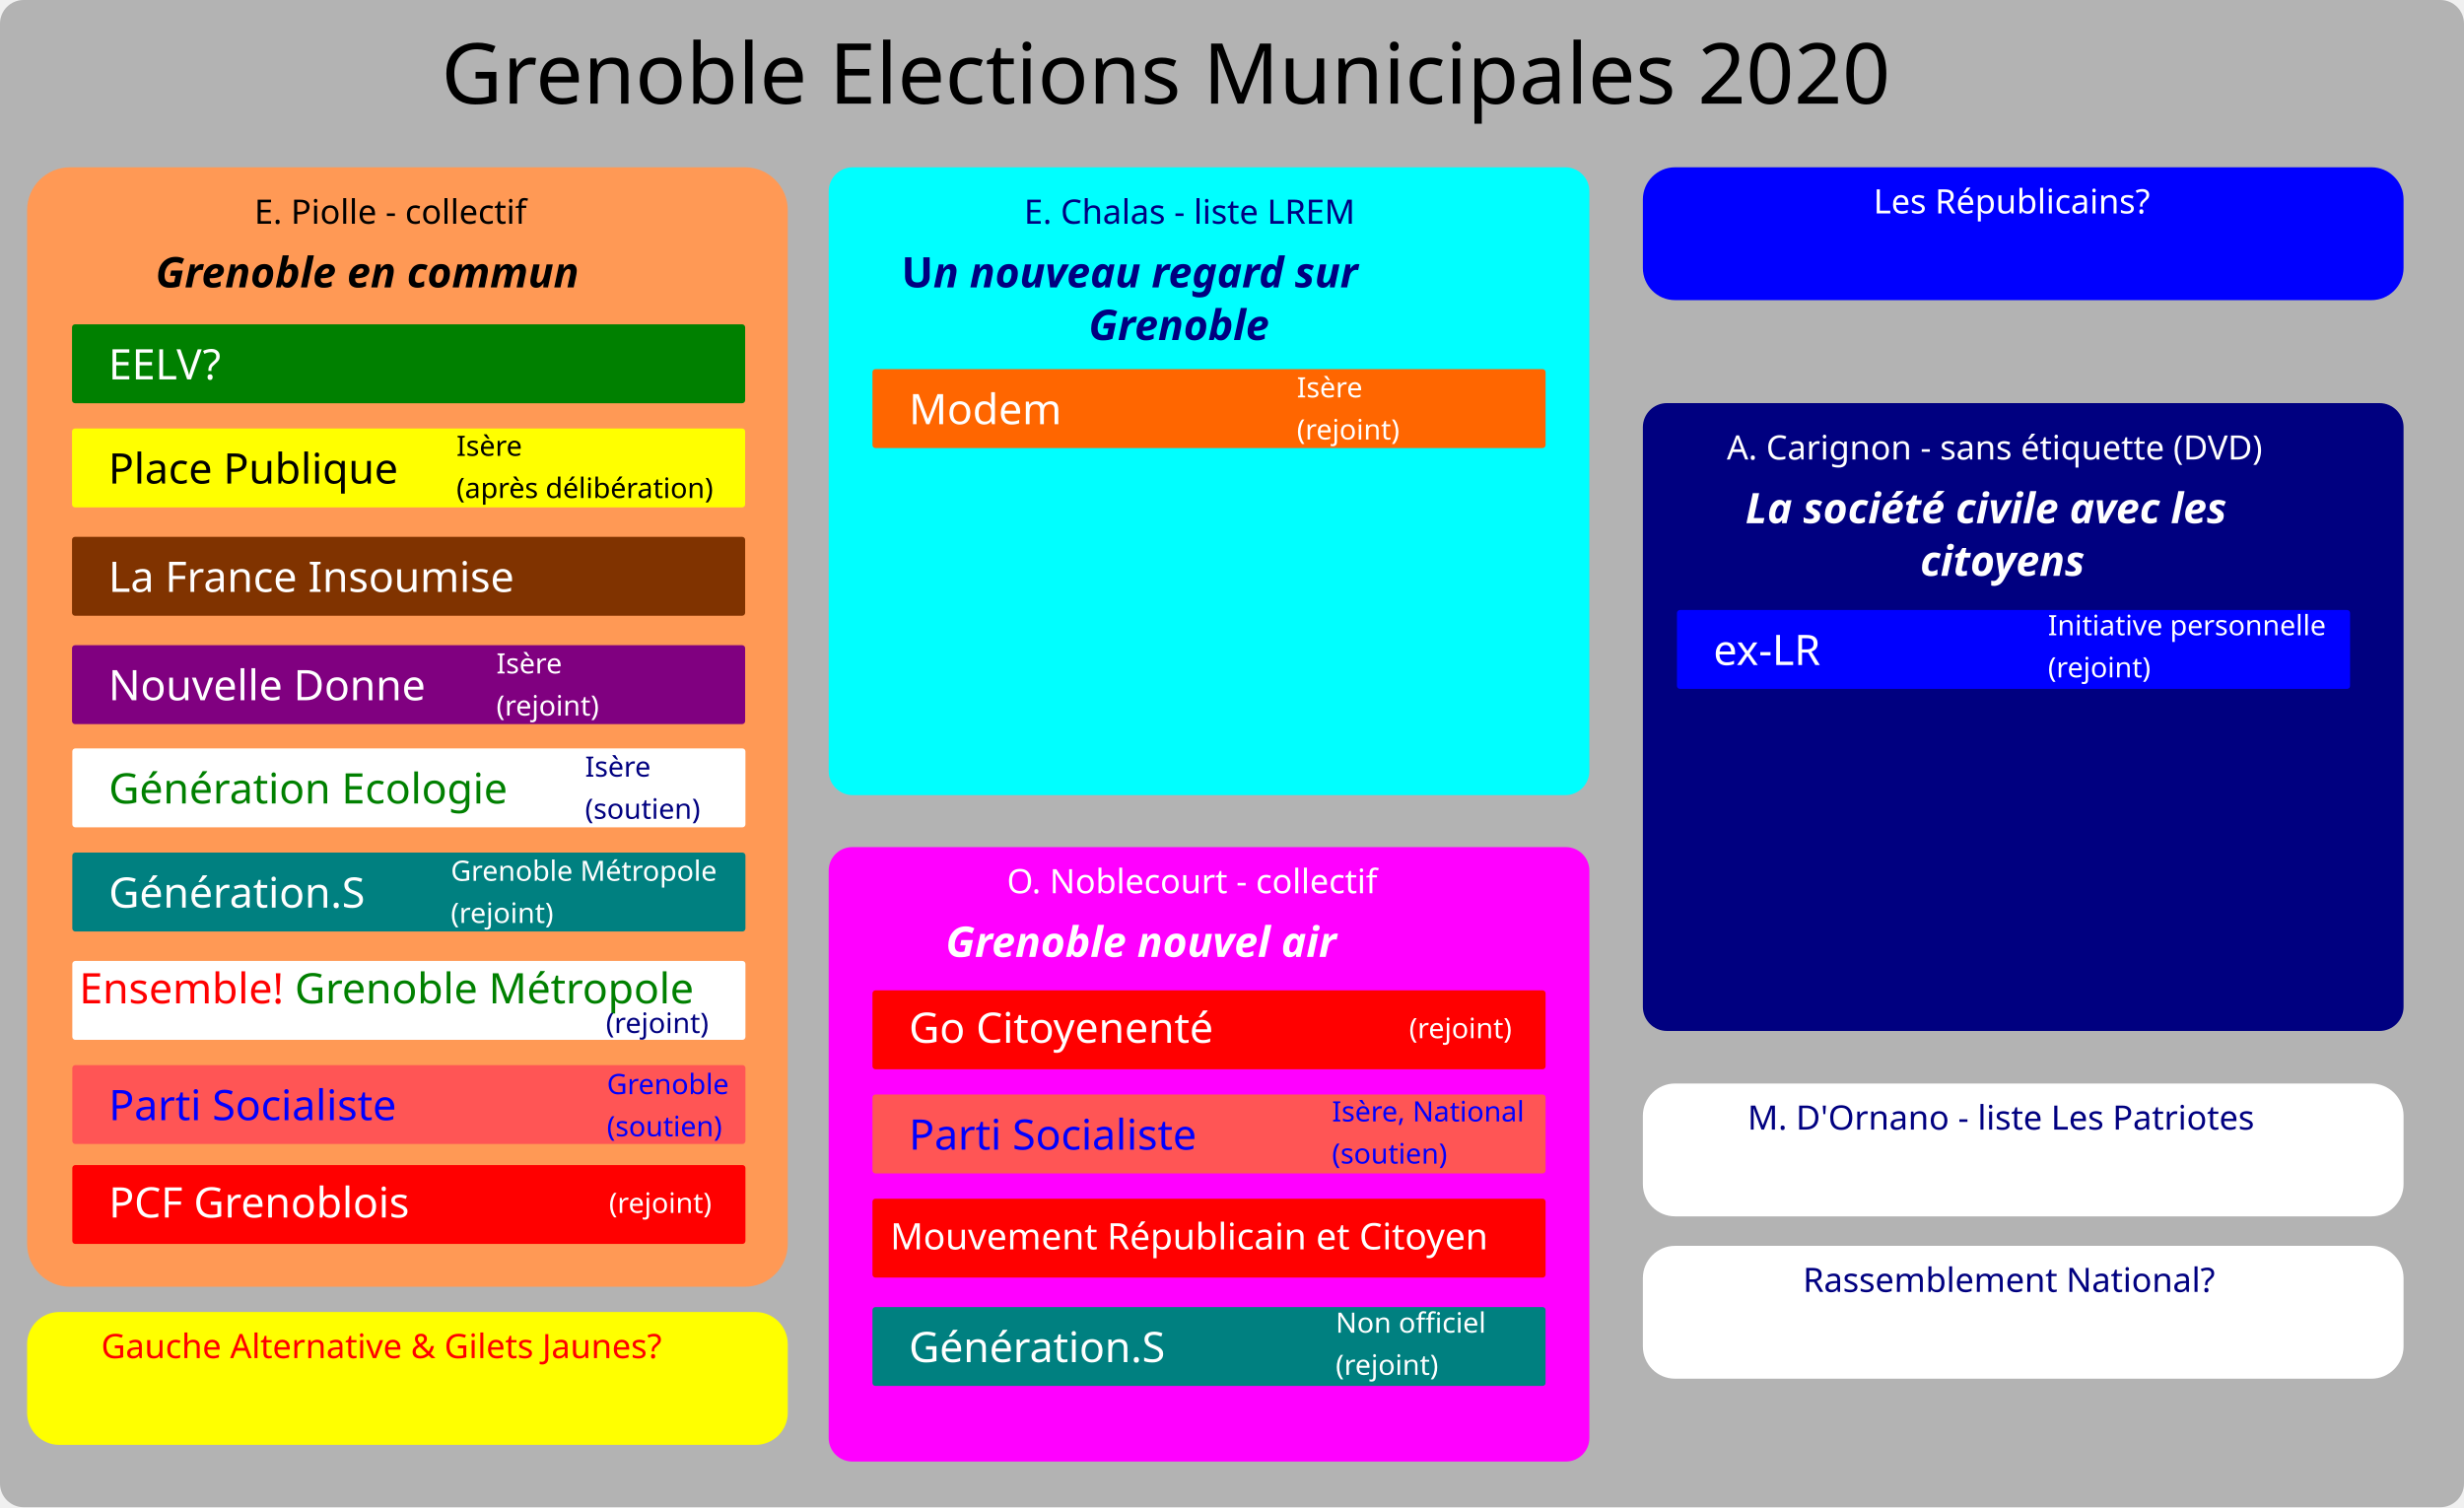
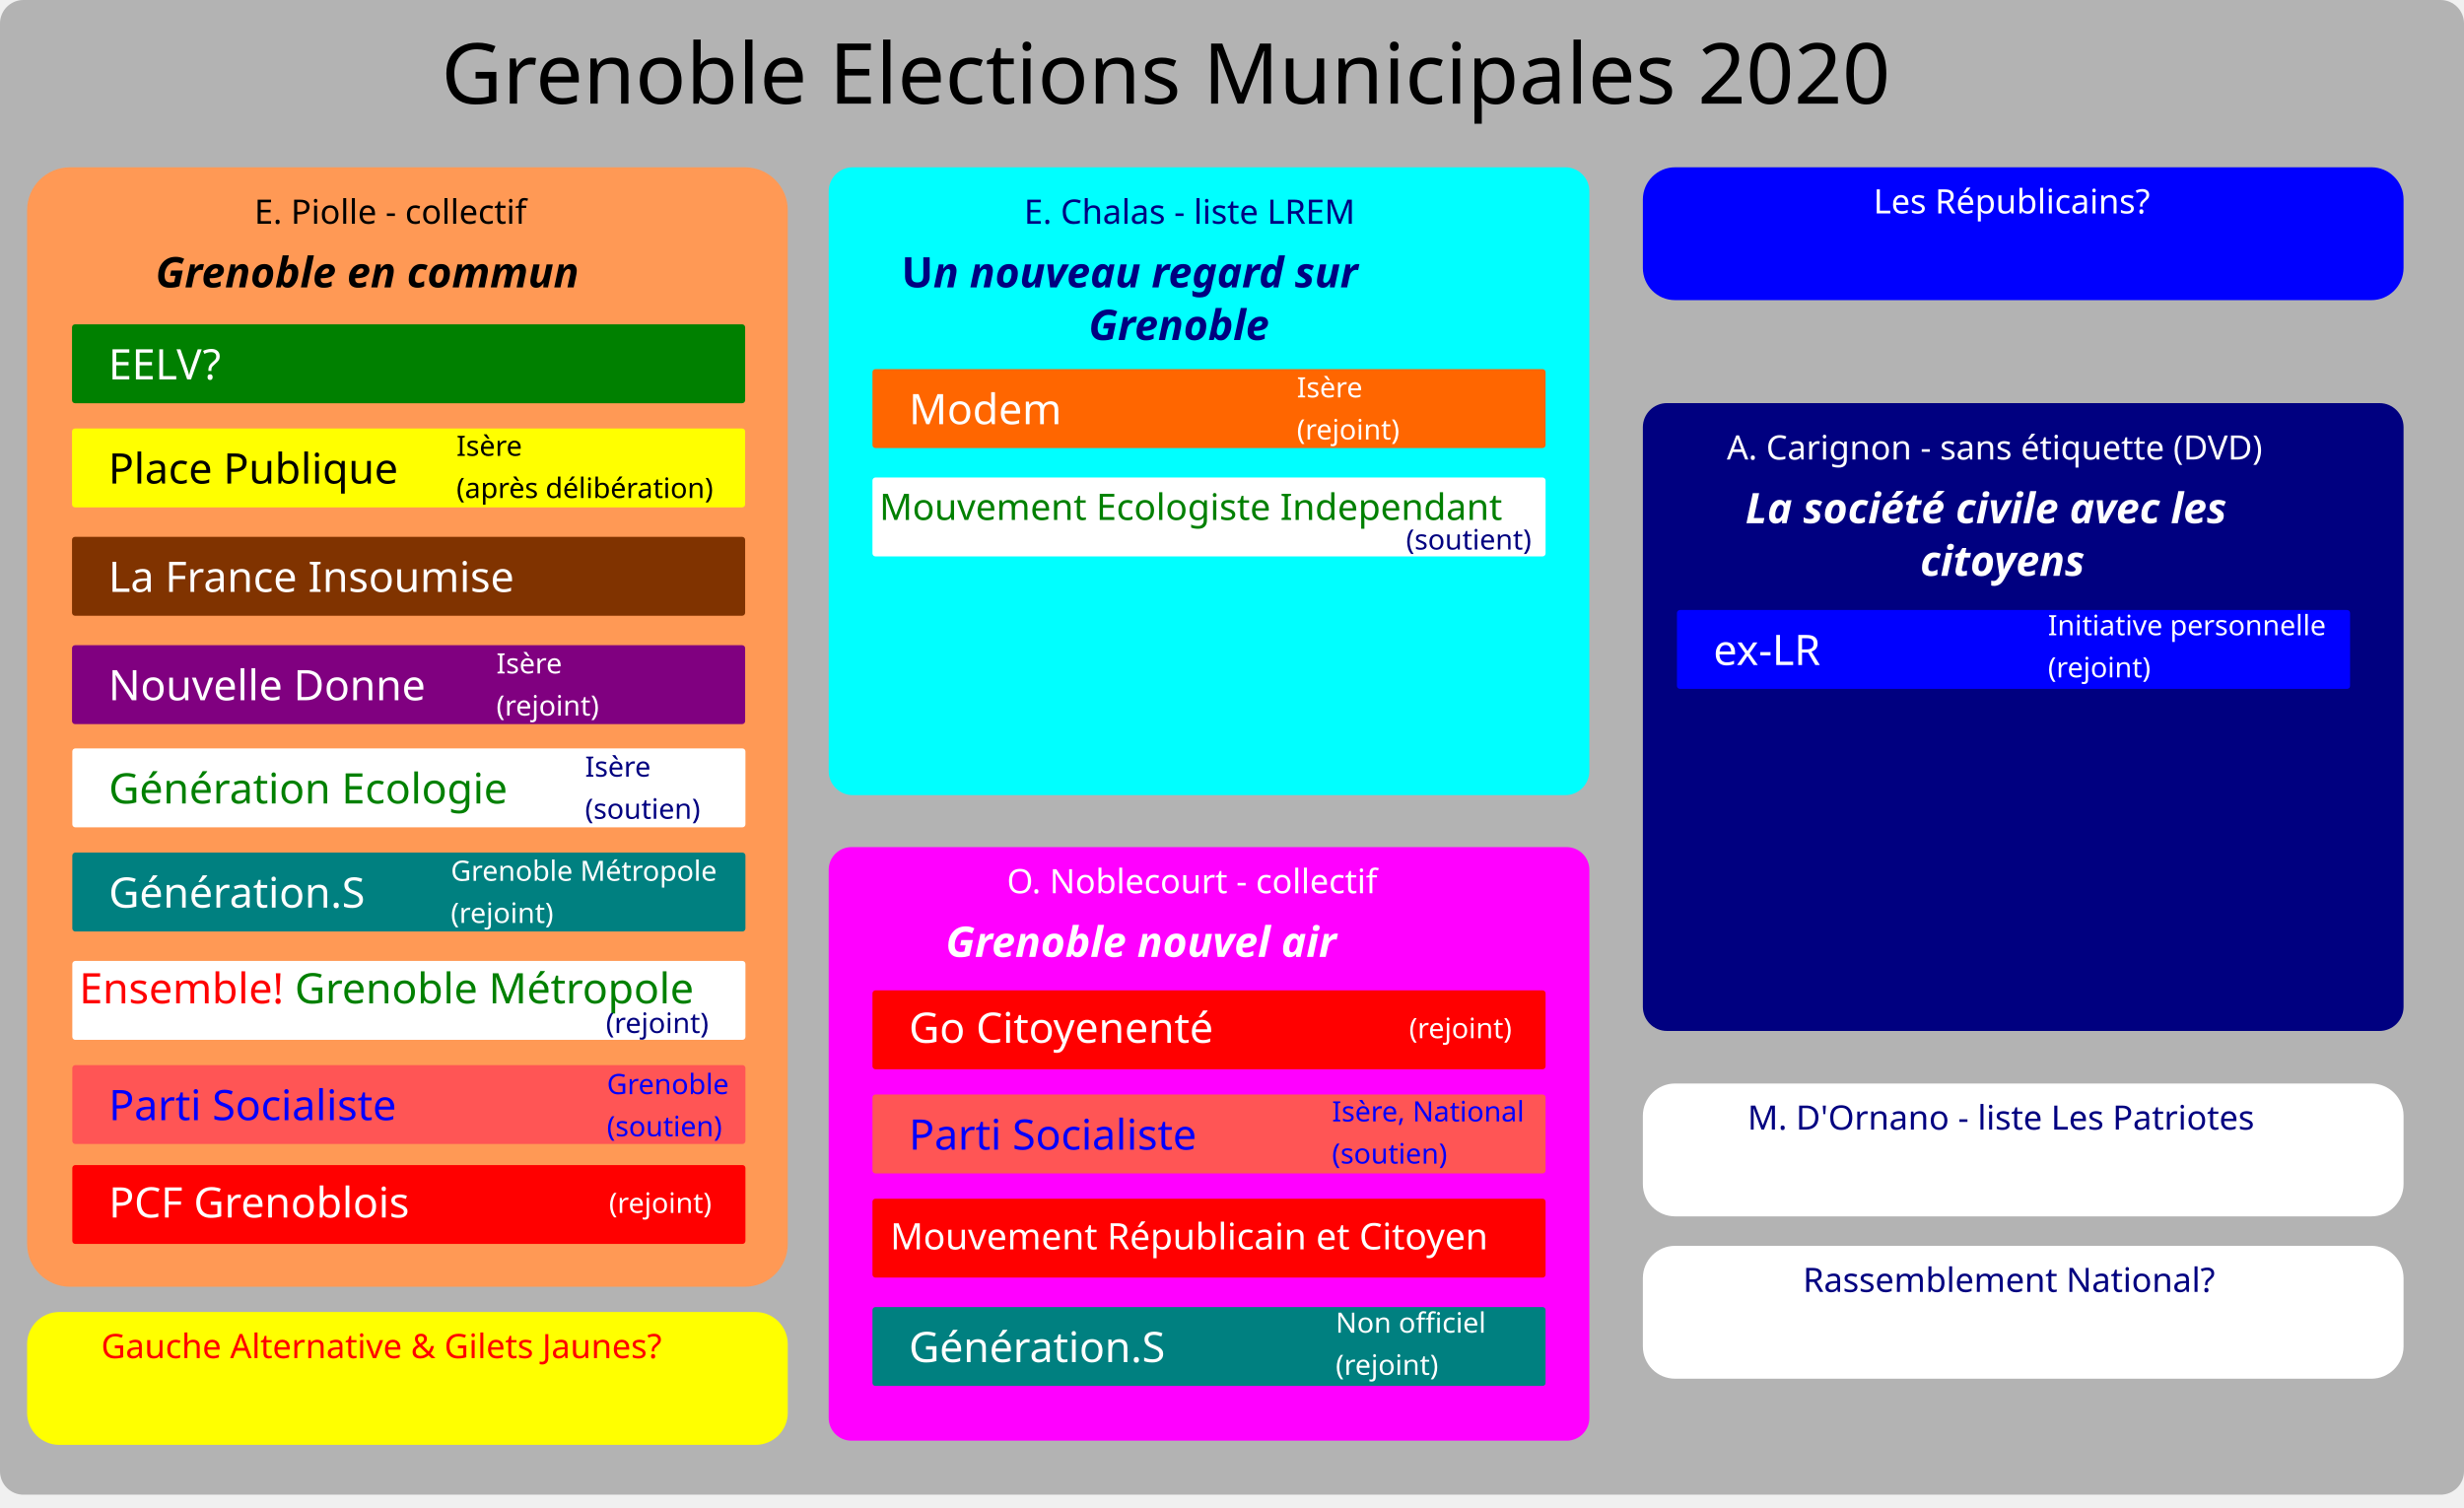
- <svg xmlns="http://www.w3.org/2000/svg" id="svg8" version="1.1" viewBox="0 0 309.641 189.4" height="189.4mm" width="309.641mm">
+ <svg xmlns="http://www.w3.org/2000/svg" width="309.641mm" height="189.4mm" viewBox="0 0 309.641 189.4" version="1.1" id="svg8">
  <defs id="defs2">
-     <marker orient="auto" refY="0.0" refX="0.0" id="Arrow2Lend" style="overflow:visible;">
-       <path id="path1338" style="fill-rule:evenodd;stroke-width:0.625;stroke-linejoin:round;stroke:#000000;stroke-opacity:1;fill:#000000;fill-opacity:1" d="M 8.719,4.034 L -2.207,0.016 L 8.719,-4.002 C 6.973,-1.63 6.983,1.616 8.719,4.034 z " transform="scale(1.1) rotate(180) translate(1,0)" />
+     <marker style="overflow:visible;" id="Arrow2Lend" refX="0.0" refY="0.0" orient="auto">
+       <path transform="scale(1.1) rotate(180) translate(1,0)" d="M 8.719,4.034 L -2.207,0.016 L 8.719,-4.002 C 6.973,-1.63 6.983,1.616 8.719,4.034 z " style="fill-rule:evenodd;stroke-width:0.625;stroke-linejoin:round;stroke:#000000;stroke-opacity:1;fill:#000000;fill-opacity:1" id="path1338" />
    </marker>
-     <marker orient="auto" refY="0.0" refX="0.0" id="Arrow2Lstart" style="overflow:visible">
-       <path id="path1335" style="fill-rule:evenodd;stroke-width:0.625;stroke-linejoin:round;stroke:#000000;stroke-opacity:1;fill:#000000;fill-opacity:1" d="M 8.719,4.034 L -2.207,0.016 L 8.719,-4.002 C 6.973,-1.63 6.983,1.616 8.719,4.034 z " transform="scale(1.1) translate(1,0)" />
+     <marker style="overflow:visible" id="Arrow2Lstart" refX="0.0" refY="0.0" orient="auto">
+       <path transform="scale(1.1) translate(1,0)" d="M 8.719,4.034 L -2.207,0.016 L 8.719,-4.002 C 6.973,-1.63 6.983,1.616 8.719,4.034 z " style="fill-rule:evenodd;stroke-width:0.625;stroke-linejoin:round;stroke:#000000;stroke-opacity:1;fill:#000000;fill-opacity:1" id="path1335" />
    </marker>
  </defs>
-   <g id="layer1" transform="translate(-3.993841,-8.021178)">
-     <rect style="fill:#b3b3b3;stroke-width:0.262" id="rect1052" width="309.641" height="189.4" x="3.994" y="8.021" ry="2.969" />
-     <text id="text12" y="21.039" x="59.446" style="font-style:normal;font-weight:normal;font-size:10.583px;line-height:1.25;font-family:sans-serif;fill:#000000;fill-opacity:1;stroke:none;stroke-width:0.265" xml:space="preserve">
-       <tspan style="stroke-width:0.265" y="21.039" x="59.446" id="tspan10">Grenoble Elections Municipales 2020</tspan>
+   <g transform="translate(-3.993841,-8.021178)" id="layer1">
+     <rect ry="2.944" y="8.021" x="3.994" height="187.828" width="309.641" id="rect1052" style="fill:#b3b3b3;stroke-width:0.261" />
+     <text xml:space="preserve" style="font-style:normal;font-weight:normal;font-size:10.583px;line-height:1.25;font-family:sans-serif;fill:#000000;fill-opacity:1;stroke:none;stroke-width:0.265" x="59.446" y="21.039" id="text12">
+       <tspan id="tspan10" x="59.446" y="21.039" style="stroke-width:0.265">Grenoble Elections Municipales 2020</tspan>
    </text>
-     <rect ry="5.389" y="29.043" x="7.399" height="140.675" width="95.592" id="rect14" style="fill:#ff9955;fill-rule:evenodd;stroke-width:0.239" />
-     <text id="text18" y="44.137" x="23.552" style="font-style:normal;font-weight:normal;font-size:5.292px;line-height:1.25;font-family:sans-serif;fill:#000000;fill-opacity:1;stroke:none;stroke-width:0.265" xml:space="preserve">
-       <tspan style="font-style:italic;font-variant:normal;font-weight:bold;font-stretch:normal;font-family:sans-serif;-inkscape-font-specification:'sans-serif Bold Italic';stroke-width:0.265" y="44.137" x="23.552" id="tspan16">Grenoble en commun</tspan>
+     <rect style="fill:#ff9955;fill-rule:evenodd;stroke-width:0.239" id="rect14" width="95.592" height="140.675" x="7.399" y="29.043" ry="5.389" />
+     <text xml:space="preserve" style="font-style:normal;font-weight:normal;font-size:5.292px;line-height:1.25;font-family:sans-serif;fill:#000000;fill-opacity:1;stroke:none;stroke-width:0.265" x="23.552" y="44.137" id="text18">
+       <tspan id="tspan16" x="23.552" y="44.137" style="font-style:italic;font-variant:normal;font-weight:bold;font-stretch:normal;font-family:sans-serif;-inkscape-font-specification:'sans-serif Bold Italic';stroke-width:0.265">Grenoble en commun</tspan>
    </text>
-     <text id="text22" y="36.133" x="35.961" style="font-style:normal;font-weight:normal;font-size:4.233px;line-height:1.25;font-family:sans-serif;fill:#000000;fill-opacity:1;stroke:none;stroke-width:0.265" xml:space="preserve">
-       <tspan style="stroke-width:0.265" y="36.133" x="35.961" id="tspan20">E. Piolle - collectif</tspan>
+     <text xml:space="preserve" style="font-style:normal;font-weight:normal;font-size:4.233px;line-height:1.25;font-family:sans-serif;fill:#000000;fill-opacity:1;stroke:none;stroke-width:0.265" x="35.961" y="36.133" id="text22">
+       <tspan id="tspan20" x="35.961" y="36.133" style="stroke-width:0.265">E. Piolle - collectif</tspan>
    </text>
-     <rect style="fill:#00ffff;fill-rule:evenodd;stroke-width:0.179" id="rect14-2" width="95.592" height="78.897" x="108.131" y="29.043" ry="3.022" />
-     <text xml:space="preserve" style="font-style:normal;font-weight:normal;font-size:5.292px;line-height:1.25;font-family:sans-serif;text-align:center;text-anchor:middle;fill:#000080;fill-opacity:1;stroke:none;stroke-width:0.265" x="155.584" y="44.137" id="text18-9">
-       <tspan id="tspan16-8" x="155.584" y="44.137" style="font-style:normal;font-variant:normal;font-weight:bold;font-stretch:normal;font-family:sans-serif;-inkscape-font-specification:'sans-serif Bold';text-align:center;text-anchor:middle;fill:#000080;stroke-width:0.265">U<tspan id="tspan53" style="font-style:italic;font-variant:normal;font-weight:bold;font-stretch:normal;font-family:sans-serif;-inkscape-font-specification:'sans-serif Bold Italic';fill:#000080">n nouveau regard sur</tspan>
+     <rect ry="3.022" y="29.043" x="108.131" height="78.897" width="95.592" id="rect14-2" style="fill:#00ffff;fill-rule:evenodd;stroke-width:0.179" />
+     <text id="text18-9" y="44.137" x="155.584" style="font-style:normal;font-weight:normal;font-size:5.292px;line-height:1.25;font-family:sans-serif;text-align:center;text-anchor:middle;fill:#000080;fill-opacity:1;stroke:none;stroke-width:0.265" xml:space="preserve">
+       <tspan style="font-style:normal;font-variant:normal;font-weight:bold;font-stretch:normal;font-family:sans-serif;-inkscape-font-specification:'sans-serif Bold';text-align:center;text-anchor:middle;fill:#000080;stroke-width:0.265" y="44.137" x="155.584" id="tspan16-8">U<tspan style="font-style:italic;font-variant:normal;font-weight:bold;font-stretch:normal;font-family:sans-serif;-inkscape-font-specification:'sans-serif Bold Italic';fill:#000080" id="tspan53">n nouveau regard sur</tspan>
      </tspan>
-       <tspan id="tspan51" x="155.584" y="50.751" style="font-style:italic;font-variant:normal;font-weight:bold;font-stretch:normal;font-family:sans-serif;-inkscape-font-specification:'sans-serif Bold Italic';text-align:center;text-anchor:middle;fill:#000080;stroke-width:0.265">Grenoble</tspan>
+       <tspan style="font-style:italic;font-variant:normal;font-weight:bold;font-stretch:normal;font-family:sans-serif;-inkscape-font-specification:'sans-serif Bold Italic';text-align:center;text-anchor:middle;fill:#000080;stroke-width:0.265" y="50.751" x="155.584" id="tspan51">Grenoble</tspan>
    </text>
-     <text xml:space="preserve" style="font-style:normal;font-weight:normal;font-size:4.233px;line-height:1.25;font-family:sans-serif;fill:#000080;fill-opacity:1;stroke:none;stroke-width:0.265" x="132.687" y="36.133" id="text22-2">
-       <tspan id="tspan20-0" x="132.687" y="36.133" style="fill:#000080;stroke-width:0.265">E. Chalas - liste LREM</tspan>
+     <text id="text22-2" y="36.133" x="132.687" style="font-style:normal;font-weight:normal;font-size:4.233px;line-height:1.25;font-family:sans-serif;fill:#000080;fill-opacity:1;stroke:none;stroke-width:0.265" xml:space="preserve">
+       <tspan style="fill:#000080;stroke-width:0.265" y="36.133" x="132.687" id="tspan20-0">E. Chalas - liste LREM</tspan>
    </text>
-     <rect ry="3.022" y="58.677" x="210.447" height="78.897" width="95.592" id="rect14-2-5" style="fill:#000080;fill-rule:evenodd;stroke-width:0.179" />
-     <text id="text18-9-8" y="73.77" x="259.071" style="font-style:normal;font-weight:normal;font-size:5.292px;line-height:1.25;font-family:sans-serif;text-align:center;text-anchor:middle;fill:#ffffff;fill-opacity:1;stroke:none;stroke-width:0.265" xml:space="preserve">
-       <tspan style="font-style:italic;font-variant:normal;font-weight:bold;font-stretch:normal;font-family:sans-serif;-inkscape-font-specification:'sans-serif Bold Italic';text-align:center;text-anchor:middle;fill:#ffffff;stroke-width:0.265" y="73.77" x="259.071" id="tspan51-5">La société civile avec les </tspan>
-       <tspan style="font-style:italic;font-variant:normal;font-weight:bold;font-stretch:normal;font-family:sans-serif;-inkscape-font-specification:'sans-serif Bold Italic';text-align:center;text-anchor:middle;fill:#ffffff;stroke-width:0.265" y="80.385" x="259.071" id="tspan93">citoyens</tspan>
+     <rect style="fill:#000080;fill-rule:evenodd;stroke-width:0.179" id="rect14-2-5" width="95.592" height="78.897" x="210.447" y="58.677" ry="3.022" />
+     <text xml:space="preserve" style="font-style:normal;font-weight:normal;font-size:5.292px;line-height:1.25;font-family:sans-serif;text-align:center;text-anchor:middle;fill:#ffffff;fill-opacity:1;stroke:none;stroke-width:0.265" x="259.071" y="73.77" id="text18-9-8">
+       <tspan id="tspan51-5" x="259.071" y="73.77" style="font-style:italic;font-variant:normal;font-weight:bold;font-stretch:normal;font-family:sans-serif;-inkscape-font-specification:'sans-serif Bold Italic';text-align:center;text-anchor:middle;fill:#ffffff;stroke-width:0.265">La société civile avec les </tspan>
+       <tspan id="tspan93" x="259.071" y="80.385" style="font-style:italic;font-variant:normal;font-weight:bold;font-stretch:normal;font-family:sans-serif;-inkscape-font-specification:'sans-serif Bold Italic';text-align:center;text-anchor:middle;fill:#ffffff;stroke-width:0.265">citoyens</tspan>
    </text>
-     <text id="text22-2-1" y="65.766" x="220.991" style="font-style:normal;font-weight:normal;font-size:4.233px;line-height:1.25;font-family:sans-serif;fill:#ffffff;fill-opacity:1;stroke:none;stroke-width:0.265" xml:space="preserve">
-       <tspan style="fill:#ffffff;stroke-width:0.265" y="65.766" x="220.991" id="tspan20-0-3">A. Carignon - sans étiquette (DVD)</tspan>
+     <text xml:space="preserve" style="font-style:normal;font-weight:normal;font-size:4.233px;line-height:1.25;font-family:sans-serif;fill:#ffffff;fill-opacity:1;stroke:none;stroke-width:0.265" x="220.991" y="65.766" id="text22-2-1">
+       <tspan id="tspan20-0-3" x="220.991" y="65.766" style="fill:#ffffff;stroke-width:0.265">A. Carignon - sans étiquette (DVD)</tspan>
    </text>
-     <rect ry="2.958" y="114.473" x="108.131" height="77.209" width="95.592" id="rect14-2-2" style="fill:#ff00ff;fill-rule:evenodd;stroke-width:0.177" />
-     <text id="text18-9-1" y="128.27" x="155.65" style="font-style:normal;font-weight:normal;font-size:5.292px;line-height:1.25;font-family:sans-serif;text-align:center;text-anchor:middle;fill:#ffffff;fill-opacity:1;stroke:none;stroke-width:0.265" xml:space="preserve">
-       <tspan style="font-style:italic;font-variant:normal;font-weight:bold;font-stretch:normal;font-family:sans-serif;-inkscape-font-specification:'sans-serif Bold Italic';text-align:center;text-anchor:middle;fill:#ffffff;stroke-width:0.265" y="128.27" x="155.65" id="tspan51-1">Grenoble nouvel air<tspan id="tspan128" style="font-style:normal;font-variant:normal;font-weight:bold;font-stretch:normal;font-family:sans-serif;-inkscape-font-specification:'sans-serif Bold';text-align:center;text-anchor:middle;fill:#ffffff;stroke-width:0.265" />
+     <rect style="fill:#ff00ff;fill-rule:evenodd;stroke-width:0.174" id="rect14-2-2" width="95.592" height="74.589" x="108.131" y="114.473" ry="2.857" />
+     <text xml:space="preserve" style="font-style:normal;font-weight:normal;font-size:5.292px;line-height:1.25;font-family:sans-serif;text-align:center;text-anchor:middle;fill:#ffffff;fill-opacity:1;stroke:none;stroke-width:0.265" x="155.65" y="128.27" id="text18-9-1">
+       <tspan id="tspan51-1" x="155.65" y="128.27" style="font-style:italic;font-variant:normal;font-weight:bold;font-stretch:normal;font-family:sans-serif;-inkscape-font-specification:'sans-serif Bold Italic';text-align:center;text-anchor:middle;fill:#ffffff;stroke-width:0.265">Grenoble nouvel air<tspan style="font-style:normal;font-variant:normal;font-weight:bold;font-stretch:normal;font-family:sans-serif;-inkscape-font-specification:'sans-serif Bold';text-align:center;text-anchor:middle;fill:#ffffff;stroke-width:0.265" id="tspan128" />
      </tspan>
    </text>
-     <text id="text22-2-8" y="120.266" x="130.525" style="font-style:normal;font-weight:normal;font-size:4.233px;line-height:1.25;font-family:sans-serif;fill:#ffffff;fill-opacity:1;stroke:none;stroke-width:0.265" xml:space="preserve">
-       <tspan style="fill:#ffffff;stroke-width:0.265" y="120.266" x="130.525" id="tspan20-0-7">O. Noblecourt - collectif</tspan>
+     <text xml:space="preserve" style="font-style:normal;font-weight:normal;font-size:4.233px;line-height:1.25;font-family:sans-serif;fill:#ffffff;fill-opacity:1;stroke:none;stroke-width:0.265" x="130.525" y="120.266" id="text22-2-8">
+       <tspan id="tspan20-0-7" x="130.525" y="120.266" style="fill:#ffffff;stroke-width:0.265">O. Noblecourt - collectif</tspan>
    </text>
-     <rect style="fill:#008000;fill-rule:evenodd;stroke-width:0.06" id="rect14-3" width="84.589" height="9.914" x="13.044" y="48.777" ry="0.38" />
-     <text id="text125" y="55.696" x="17.616" style="font-style:normal;font-weight:normal;font-size:5.292px;line-height:1.25;font-family:sans-serif;fill:#000000;fill-opacity:1;stroke:none;stroke-width:0.265" xml:space="preserve">
-       <tspan style="fill:#ffffff;stroke-width:0.265" y="55.696" x="17.616" id="tspan123">EELV?</tspan>
+     <rect ry="0.38" y="48.777" x="13.044" height="9.914" width="84.589" id="rect14-3" style="fill:#008000;fill-rule:evenodd;stroke-width:0.06" />
+     <text xml:space="preserve" style="font-style:normal;font-weight:normal;font-size:5.292px;line-height:1.25;font-family:sans-serif;fill:#000000;fill-opacity:1;stroke:none;stroke-width:0.265" x="17.616" y="55.696" id="text125">
+       <tspan id="tspan123" x="17.616" y="55.696" style="fill:#ffffff;stroke-width:0.265">EELV?</tspan>
    </text>
-     <rect ry="0.38" y="61.866" x="13.044" height="9.914" width="84.589" id="rect14-3-9" style="fill:#ffff00;fill-rule:evenodd;stroke-width:0.06" />
-     <text xml:space="preserve" style="font-style:normal;font-weight:normal;font-size:5.292px;line-height:1.25;font-family:sans-serif;fill:#000000;fill-opacity:1;stroke:none;stroke-width:0.265" x="17.616" y="68.785" id="text125-1">
-       <tspan id="tspan123-7" x="17.616" y="68.785" style="fill:#000000;stroke-width:0.265">Place Publique</tspan>
+     <rect style="fill:#ffff00;fill-rule:evenodd;stroke-width:0.06" id="rect14-3-9" width="84.589" height="9.914" x="13.044" y="61.866" ry="0.38" />
+     <text id="text125-1" y="68.785" x="17.616" style="font-style:normal;font-weight:normal;font-size:5.292px;line-height:1.25;font-family:sans-serif;fill:#000000;fill-opacity:1;stroke:none;stroke-width:0.265" xml:space="preserve">
+       <tspan style="fill:#000000;stroke-width:0.265" y="68.785" x="17.616" id="tspan123-7">Place Publique</tspan>
    </text>
-     <text id="text150" y="65.307" x="61.357" style="font-size:4.233px;line-height:1.25;font-family:sans-serif;stroke-width:0.265" xml:space="preserve">
-       <tspan style="font-size:3.528px;stroke-width:0.265" y="65.307" x="61.357" id="tspan148">Isère</tspan>
-       <tspan id="tspan152" style="font-size:3.528px;stroke-width:0.265" y="70.598" x="61.357">(après délibération)</tspan>
+     <text xml:space="preserve" style="font-size:4.233px;line-height:1.25;font-family:sans-serif;stroke-width:0.265" x="61.357" y="65.307" id="text150">
+       <tspan id="tspan148" x="61.357" y="65.307" style="font-size:3.528px;stroke-width:0.265">Isère</tspan>
+       <tspan x="61.357" y="70.598" style="font-size:3.528px;stroke-width:0.265" id="tspan152">(après délibération)</tspan>
    </text>
-     <rect style="fill:#803300;fill-rule:evenodd;stroke-width:0.06" id="rect14-3-9-0" width="84.589" height="9.914" x="13.044" y="75.483" ry="0.38" />
-     <text id="text125-1-9" y="82.403" x="17.616" style="font-style:normal;font-weight:normal;font-size:5.292px;line-height:1.25;font-family:sans-serif;fill:#ffffff;fill-opacity:1;stroke:none;stroke-width:0.265" xml:space="preserve">
-       <tspan style="fill:#ffffff;stroke-width:0.265" y="82.403" x="17.616" id="tspan123-7-5">La France Insoumise</tspan>
+     <rect ry="0.38" y="75.483" x="13.044" height="9.914" width="84.589" id="rect14-3-9-0" style="fill:#803300;fill-rule:evenodd;stroke-width:0.06" />
+     <text xml:space="preserve" style="font-style:normal;font-weight:normal;font-size:5.292px;line-height:1.25;font-family:sans-serif;fill:#ffffff;fill-opacity:1;stroke:none;stroke-width:0.265" x="17.616" y="82.403" id="text125-1-9">
+       <tspan id="tspan123-7-5" x="17.616" y="82.403" style="fill:#ffffff;stroke-width:0.265">La France Insoumise</tspan>
    </text>
-     <rect ry="0.38" y="89.101" x="13.044" height="9.914" width="84.589" id="rect14-3-9-0-0" style="fill:#800080;fill-rule:evenodd;stroke-width:0.06" />
-     <text xml:space="preserve" style="font-style:normal;font-weight:normal;font-size:5.292px;line-height:1.25;font-family:sans-serif;fill:#ffffff;fill-opacity:1;stroke:none;stroke-width:0.265" x="17.616" y="96.02" id="text125-1-9-3">
-       <tspan id="tspan123-7-5-9" x="17.616" y="96.02" style="fill:#ffffff;stroke-width:0.265">Nouvelle Donne</tspan>
+     <rect style="fill:#800080;fill-rule:evenodd;stroke-width:0.06" id="rect14-3-9-0-0" width="84.589" height="9.914" x="13.044" y="89.101" ry="0.38" />
+     <text id="text125-1-9-3" y="96.02" x="17.616" style="font-style:normal;font-weight:normal;font-size:5.292px;line-height:1.25;font-family:sans-serif;fill:#ffffff;fill-opacity:1;stroke:none;stroke-width:0.265" xml:space="preserve">
+       <tspan style="fill:#ffffff;stroke-width:0.265" y="96.02" x="17.616" id="tspan123-7-5-9">Nouvelle Donne</tspan>
    </text>
-     <text xml:space="preserve" style="font-size:4.233px;line-height:1.25;font-family:sans-serif;fill:#ffffff;stroke-width:0.265" x="66.366" y="92.65" id="text150-3">
-       <tspan id="tspan148-7" x="66.366" y="92.65" style="font-size:3.528px;fill:#ffffff;stroke-width:0.265">Isère</tspan>
-       <tspan x="66.366" y="97.942" style="font-size:3.528px;fill:#ffffff;stroke-width:0.265" id="tspan152-8">(rejoint)</tspan>
+     <text id="text150-3" y="92.65" x="66.366" style="font-size:4.233px;line-height:1.25;font-family:sans-serif;fill:#ffffff;stroke-width:0.265" xml:space="preserve">
+       <tspan style="font-size:3.528px;fill:#ffffff;stroke-width:0.265" y="92.65" x="66.366" id="tspan148-7">Isère</tspan>
+       <tspan id="tspan152-8" style="font-size:3.528px;fill:#ffffff;stroke-width:0.265" y="97.942" x="66.366">(rejoint)</tspan>
    </text>
-     <rect style="fill:#ffffff;fill-rule:evenodd;stroke-width:0.06" id="rect14-3-9-0-0-4" width="84.589" height="9.914" x="13.081" y="102.071" ry="0.38" />
-     <text id="text125-1-9-3-9" y="108.99" x="17.653" style="font-style:normal;font-weight:normal;font-size:5.292px;line-height:1.25;font-family:sans-serif;fill:#008000;fill-opacity:1;stroke:none;stroke-width:0.265" xml:space="preserve">
-       <tspan style="fill:#008000;stroke-width:0.265" y="108.99" x="17.653" id="tspan123-7-5-9-1">Génération Ecologie</tspan>
+     <rect ry="0.38" y="102.071" x="13.081" height="9.914" width="84.589" id="rect14-3-9-0-0-4" style="fill:#ffffff;fill-rule:evenodd;stroke-width:0.06" />
+     <text xml:space="preserve" style="font-style:normal;font-weight:normal;font-size:5.292px;line-height:1.25;font-family:sans-serif;fill:#008000;fill-opacity:1;stroke:none;stroke-width:0.265" x="17.653" y="108.99" id="text125-1-9-3-9">
+       <tspan id="tspan123-7-5-9-1" x="17.653" y="108.99" style="fill:#008000;stroke-width:0.265">Génération Ecologie</tspan>
    </text>
-     <text id="text150-3-7" y="105.62" x="77.515" style="font-size:4.233px;line-height:1.25;font-family:sans-serif;fill:#000080;stroke-width:0.265" xml:space="preserve">
-       <tspan style="font-size:3.528px;fill:#000080;stroke-width:0.265" y="105.62" x="77.515" id="tspan148-7-5">Isère</tspan>
-       <tspan id="tspan152-8-5" style="font-size:3.528px;fill:#000080;stroke-width:0.265" y="110.911" x="77.515">(soutien)</tspan>
+     <text xml:space="preserve" style="font-size:4.233px;line-height:1.25;font-family:sans-serif;fill:#000080;stroke-width:0.265" x="77.515" y="105.62" id="text150-3-7">
+       <tspan id="tspan148-7-5" x="77.515" y="105.62" style="font-size:3.528px;fill:#000080;stroke-width:0.265">Isère</tspan>
+       <tspan x="77.515" y="110.911" style="font-size:3.528px;fill:#000080;stroke-width:0.265" id="tspan152-8-5">(soutien)</tspan>
    </text>
-     <rect style="fill:#ff6600;fill-rule:evenodd;stroke-width:0.06" id="rect14-3-9-0-0-45" width="84.589" height="9.914" x="113.632" y="54.409" ry="0.38" />
-     <text id="text125-1-9-3-8" y="61.328" x="118.21" style="font-style:normal;font-weight:normal;font-size:5.292px;line-height:1.25;font-family:sans-serif;fill:#ffffff;fill-opacity:1;stroke:none;stroke-width:0.265" xml:space="preserve">
-       <tspan style="fill:#ffffff;stroke-width:0.265" y="61.328" x="118.21" id="tspan123-7-5-9-6">Modem</tspan>
+     <rect ry="0.38" y="54.409" x="113.632" height="9.914" width="84.589" id="rect14-3-9-0-0-45" style="fill:#ff6600;fill-rule:evenodd;stroke-width:0.06" />
+     <text xml:space="preserve" style="font-style:normal;font-weight:normal;font-size:5.292px;line-height:1.25;font-family:sans-serif;fill:#ffffff;fill-opacity:1;stroke:none;stroke-width:0.265" x="118.21" y="61.328" id="text125-1-9-3-8">
+       <tspan id="tspan123-7-5-9-6" x="118.21" y="61.328" style="fill:#ffffff;stroke-width:0.265">Modem</tspan>
    </text>
-     <text id="text150-3-2" y="57.958" x="166.96" style="font-size:4.233px;line-height:1.25;font-family:sans-serif;fill:#ffffff;stroke-width:0.265" xml:space="preserve">
-       <tspan style="font-size:3.528px;fill:#ffffff;stroke-width:0.265" y="57.958" x="166.96" id="tspan148-7-51">Isère</tspan>
-       <tspan id="tspan152-8-3" style="font-size:3.528px;fill:#ffffff;stroke-width:0.265" y="63.25" x="166.96">(rejoint)</tspan>
+     <text xml:space="preserve" style="font-size:4.233px;line-height:1.25;font-family:sans-serif;fill:#ffffff;stroke-width:0.265" x="166.96" y="57.958" id="text150-3-2">
+       <tspan id="tspan148-7-51" x="166.96" y="57.958" style="font-size:3.528px;fill:#ffffff;stroke-width:0.265">Isère</tspan>
+       <tspan x="166.96" y="63.25" style="font-size:3.528px;fill:#ffffff;stroke-width:0.265" id="tspan152-8-3">(rejoint)</tspan>
    </text>
-     <rect ry="0.38" y="132.474" x="113.632" height="9.914" width="84.589" id="rect14-3-9-0-0-45-9" style="fill:#ff0000;fill-rule:evenodd;stroke-width:0.06" />
-     <text xml:space="preserve" style="font-style:normal;font-weight:normal;font-size:5.292px;line-height:1.25;font-family:sans-serif;fill:#ffffff;fill-opacity:1;stroke:none;stroke-width:0.265" x="118.21" y="139.064" id="text125-1-9-3-8-3">
-       <tspan id="tspan123-7-5-9-6-4" x="118.21" y="139.064" style="fill:#ffffff;stroke-width:0.265">Go Citoyenenté</tspan>
+     <rect style="fill:#ff0000;fill-rule:evenodd;stroke-width:0.06" id="rect14-3-9-0-0-45-9" width="84.589" height="9.914" x="113.632" y="132.474" ry="0.38" />
+     <text id="text125-1-9-3-8-3" y="139.064" x="118.21" style="font-style:normal;font-weight:normal;font-size:5.292px;line-height:1.25;font-family:sans-serif;fill:#ffffff;fill-opacity:1;stroke:none;stroke-width:0.265" xml:space="preserve">
+       <tspan style="fill:#ffffff;stroke-width:0.265" y="139.064" x="118.21" id="tspan123-7-5-9-6-4">Go Citoyenenté</tspan>
    </text>
-     <text xml:space="preserve" style="font-size:4.233px;line-height:1.25;font-family:sans-serif;fill:#ffffff;stroke-width:0.265" x="181.07" y="138.484" id="text150-3-2-1">
-       <tspan x="181.07" y="138.484" style="font-size:3.528px;fill:#ffffff;stroke-width:0.265" id="tspan152-8-3-5">(rejoint)</tspan>
+     <text id="text150-3-2-1" y="138.484" x="181.07" style="font-size:4.233px;line-height:1.25;font-family:sans-serif;fill:#ffffff;stroke-width:0.265" xml:space="preserve">
+       <tspan id="tspan152-8-3-5" style="font-size:3.528px;fill:#ffffff;stroke-width:0.265" y="138.484" x="181.07">(rejoint)</tspan>
    </text>
-     <rect style="fill:#ffffff;fill-rule:evenodd;stroke-width:0.082" id="rect14-2-2-5" width="95.592" height="16.695" x="210.447" y="144.178" ry="4.045" />
-     <text xml:space="preserve" style="font-style:normal;font-weight:normal;font-size:4.233px;line-height:1.25;font-family:sans-serif;fill:#000080;fill-opacity:1;stroke:none;stroke-width:0.265" x="223.604" y="149.97" id="text22-2-8-0">
-       <tspan id="tspan20-0-7-6" x="223.604" y="149.97" style="fill:#000080;stroke-width:0.265">M. D'Ornano - liste Les Patriotes</tspan>
+     <rect ry="4.045" y="144.178" x="210.447" height="16.695" width="95.592" id="rect14-2-2-5" style="fill:#ffffff;fill-rule:evenodd;stroke-width:0.082" />
+     <text id="text22-2-8-0" y="149.97" x="223.604" style="font-style:normal;font-weight:normal;font-size:4.233px;line-height:1.25;font-family:sans-serif;fill:#000080;fill-opacity:1;stroke:none;stroke-width:0.265" xml:space="preserve">
+       <tspan style="fill:#000080;stroke-width:0.265" y="149.97" x="223.604" id="tspan20-0-7-6">M. D'Ornano - liste Les Patriotes</tspan>
    </text>
-     <rect style="fill:#008080;fill-rule:evenodd;stroke-width:0.06" id="rect14-3-9-0-0-7" width="84.589" height="9.914" x="13.081" y="115.16" ry="0.38" />
-     <text id="text125-1-9-3-7" y="122.079" x="17.653" style="font-style:normal;font-weight:normal;font-size:5.292px;line-height:1.25;font-family:sans-serif;fill:#ffffff;fill-opacity:1;stroke:none;stroke-width:0.265" xml:space="preserve">
-       <tspan style="fill:#ffffff;stroke-width:0.265" y="122.079" x="17.653" id="tspan123-7-5-9-9">Génération.S</tspan>
+     <rect ry="0.38" y="115.16" x="13.081" height="9.914" width="84.589" id="rect14-3-9-0-0-7" style="fill:#008080;fill-rule:evenodd;stroke-width:0.06" />
+     <text xml:space="preserve" style="font-style:normal;font-weight:normal;font-size:5.292px;line-height:1.25;font-family:sans-serif;fill:#ffffff;fill-opacity:1;stroke:none;stroke-width:0.265" x="17.653" y="122.079" id="text125-1-9-3-7">
+       <tspan id="tspan123-7-5-9-9" x="17.653" y="122.079" style="fill:#ffffff;stroke-width:0.265">Génération.S</tspan>
    </text>
-     <text id="text150-3-5" y="118.708" x="60.639" style="font-size:4.233px;line-height:1.25;font-family:sans-serif;fill:#ffffff;stroke-width:0.265" xml:space="preserve">
-       <tspan style="font-size:3.528px;fill:#ffffff;stroke-width:0.265" y="118.708" x="60.639" id="tspan148-7-3">Grenoble Métropole</tspan>
-       <tspan id="tspan152-8-33" style="font-size:3.528px;fill:#ffffff;stroke-width:0.265" y="124" x="60.639">(rejoint)</tspan>
+     <text xml:space="preserve" style="font-size:4.233px;line-height:1.25;font-family:sans-serif;fill:#ffffff;stroke-width:0.265" x="60.639" y="118.708" id="text150-3-5">
+       <tspan id="tspan148-7-3" x="60.639" y="118.708" style="font-size:3.528px;fill:#ffffff;stroke-width:0.265">Grenoble Métropole</tspan>
+       <tspan x="60.639" y="124" style="font-size:3.528px;fill:#ffffff;stroke-width:0.265" id="tspan152-8-33">(rejoint)</tspan>
    </text>
-     <rect ry="0.38" y="128.777" x="13.081" height="9.914" width="84.589" id="rect14-3-9-0-0-4-3" style="fill:#ffffff;fill-rule:evenodd;stroke-width:0.06" />
-     <text xml:space="preserve" style="font-style:normal;font-weight:normal;font-size:5.292px;line-height:1.25;font-family:sans-serif;fill:#ff0000;fill-opacity:1;stroke:none;stroke-width:0.265" x="13.948" y="134.109" id="text125-1-9-3-9-5">
-       <tspan id="tspan123-7-5-9-1-0" x="13.948" y="134.109" style="fill:#ff0000;stroke-width:0.265">Ensemble! <tspan style="fill:#008000" id="tspan1154">Grenoble Métropole</tspan>
+     <rect style="fill:#ffffff;fill-rule:evenodd;stroke-width:0.06" id="rect14-3-9-0-0-4-3" width="84.589" height="9.914" x="13.081" y="128.777" ry="0.38" />
+     <text id="text125-1-9-3-9-5" y="134.109" x="13.948" style="font-style:normal;font-weight:normal;font-size:5.292px;line-height:1.25;font-family:sans-serif;fill:#ff0000;fill-opacity:1;stroke:none;stroke-width:0.265" xml:space="preserve">
+       <tspan style="fill:#ff0000;stroke-width:0.265" y="134.109" x="13.948" id="tspan123-7-5-9-1-0">Ensemble! <tspan id="tspan1154" style="fill:#008000">Grenoble Métropole</tspan>
      </tspan>
    </text>
-     <text xml:space="preserve" style="font-size:4.233px;line-height:1.25;font-family:sans-serif;fill:#000080;stroke-width:0.265" x="80.135" y="137.827" id="text150-3-7-2">
-       <tspan x="80.135" y="137.827" style="font-size:3.528px;fill:#000080;stroke-width:0.265" id="tspan152-8-5-2">(rejoint)</tspan>
+     <text id="text150-3-7-2" y="137.827" x="80.135" style="font-size:4.233px;line-height:1.25;font-family:sans-serif;fill:#000080;stroke-width:0.265" xml:space="preserve">
+       <tspan id="tspan152-8-5-2" style="font-size:3.528px;fill:#000080;stroke-width:0.265" y="137.827" x="80.135">(rejoint)</tspan>
    </text>
-     <rect ry="4.045" y="29.043" x="210.447" height="16.695" width="95.592" id="rect14-2-2-5-8" style="fill:#0000ff;fill-rule:evenodd;stroke-width:0.082" />
-     <text id="text22-2-8-0-4" y="34.836" x="239.431" style="font-style:normal;font-weight:normal;font-size:4.233px;line-height:1.25;font-family:sans-serif;fill:#ffffff;fill-opacity:1;stroke:none;stroke-width:0.265" xml:space="preserve">
-       <tspan style="fill:#ffffff;stroke-width:0.265" y="34.836" x="239.431" id="tspan20-0-7-6-5">Les Républicains?</tspan>
+     <rect style="fill:#0000ff;fill-rule:evenodd;stroke-width:0.082" id="rect14-2-2-5-8" width="95.592" height="16.695" x="210.447" y="29.043" ry="4.045" />
+     <text xml:space="preserve" style="font-style:normal;font-weight:normal;font-size:4.233px;line-height:1.25;font-family:sans-serif;fill:#ffffff;fill-opacity:1;stroke:none;stroke-width:0.265" x="239.431" y="34.836" id="text22-2-8-0-4">
+       <tspan id="tspan20-0-7-6-5" x="239.431" y="34.836" style="fill:#ffffff;stroke-width:0.265">Les Républicains?</tspan>
    </text>
-     <rect style="fill:#ffff00;fill-rule:evenodd;stroke-width:0.082" id="rect14-2-2-5-8-6" width="95.592" height="16.695" x="7.399" y="172.894" ry="4.045" />
-     <text xml:space="preserve" style="font-style:normal;font-weight:normal;font-size:4.233px;line-height:1.25;font-family:sans-serif;fill:#ff0000;fill-opacity:1;stroke:none;stroke-width:0.265" x="16.702" y="178.686" id="text22-2-8-0-4-1">
-       <tspan id="tspan20-0-7-6-5-5" x="16.702" y="178.686" style="fill:#ff0000;stroke-width:0.265">Gauche Alternative &amp; Gilets Jaunes?</tspan>
+     <rect ry="4.045" y="172.894" x="7.399" height="16.695" width="95.592" id="rect14-2-2-5-8-6" style="fill:#ffff00;fill-rule:evenodd;stroke-width:0.082" />
+     <text id="text22-2-8-0-4-1" y="178.686" x="16.702" style="font-style:normal;font-weight:normal;font-size:4.233px;line-height:1.25;font-family:sans-serif;fill:#ff0000;fill-opacity:1;stroke:none;stroke-width:0.265" xml:space="preserve">
+       <tspan style="fill:#ff0000;stroke-width:0.265" y="178.686" x="16.702" id="tspan20-0-7-6-5-5">Gauche Alternative &amp; Gilets Jaunes?</tspan>
    </text>
-     <rect ry="4.045" y="164.577" x="210.447" height="16.695" width="95.592" id="rect14-2-2-5-6" style="fill:#ffffff;fill-rule:evenodd;stroke-width:0.082" />
-     <text id="text22-2-8-0-0" y="170.369" x="230.568" style="font-style:normal;font-weight:normal;font-size:4.233px;line-height:1.25;font-family:sans-serif;fill:#000080;fill-opacity:1;stroke:none;stroke-width:0.265" xml:space="preserve">
-       <tspan style="fill:#000080;stroke-width:0.265" y="170.369" x="230.568" id="tspan20-0-7-6-3">Rassemblement National?</tspan>
+     <rect style="fill:#ffffff;fill-rule:evenodd;stroke-width:0.082" id="rect14-2-2-5-6" width="95.592" height="16.695" x="210.447" y="164.577" ry="4.045" />
+     <text xml:space="preserve" style="font-style:normal;font-weight:normal;font-size:4.233px;line-height:1.25;font-family:sans-serif;fill:#000080;fill-opacity:1;stroke:none;stroke-width:0.265" x="230.568" y="170.369" id="text22-2-8-0-0">
+       <tspan id="tspan20-0-7-6-3" x="230.568" y="170.369" style="fill:#000080;stroke-width:0.265">Rassemblement National?</tspan>
    </text>
-     <rect style="fill:#ff5555;fill-rule:evenodd;stroke-width:0.06;fill-opacity:1" id="rect14-3-9-0-0-45-9-9" width="84.589" height="9.914" x="113.632" y="145.563" ry="0.38" />
-     <text id="text125-1-9-3-8-3-0" y="152.49" x="118.21" style="font-style:normal;font-weight:normal;font-size:5.292px;line-height:1.25;font-family:sans-serif;fill:#0000ff;fill-opacity:1;stroke:none;stroke-width:0.265" xml:space="preserve">
-       <tspan style="fill:#0000ff;stroke-width:0.265" y="152.49" x="118.21" id="tspan123-7-5-9-6-4-7">Parti Socialiste</tspan>
+     <rect ry="0.38" y="145.563" x="113.632" height="9.914" width="84.589" id="rect14-3-9-0-0-45-9-9" style="fill:#ff5555;fill-rule:evenodd;stroke-width:0.06;fill-opacity:1" />
+     <text xml:space="preserve" style="font-style:normal;font-weight:normal;font-size:5.292px;line-height:1.25;font-family:sans-serif;fill:#0000ff;fill-opacity:1;stroke:none;stroke-width:0.265" x="118.21" y="152.49" id="text125-1-9-3-8-3-0">
+       <tspan id="tspan123-7-5-9-6-4-7" x="118.21" y="152.49" style="fill:#0000ff;stroke-width:0.265">Parti Socialiste</tspan>
    </text>
-     <text id="text150-3-2-1-1" y="148.948" x="171.377" style="font-size:4.233px;line-height:1.25;font-family:sans-serif;fill:#0000ff;stroke-width:0.265" xml:space="preserve">
-       <tspan id="tspan152-8-3-5-6" style="font-size:3.528px;fill:#0000ff;stroke-width:0.265" y="148.948" x="171.377">Isère, National</tspan>
-       <tspan style="font-size:3.528px;fill:#0000ff;stroke-width:0.265" y="154.24" x="171.377" id="tspan1267">(soutien)</tspan>
+     <text xml:space="preserve" style="font-size:4.233px;line-height:1.25;font-family:sans-serif;fill:#0000ff;stroke-width:0.265" x="171.377" y="148.948" id="text150-3-2-1-1">
+       <tspan x="171.377" y="148.948" style="font-size:3.528px;fill:#0000ff;stroke-width:0.265" id="tspan152-8-3-5-6">Isère, National</tspan>
+       <tspan id="tspan1267" x="171.377" y="154.24" style="font-size:3.528px;fill:#0000ff;stroke-width:0.265">(soutien)</tspan>
    </text>
-     <rect ry="0.38" y="141.866" x="13.081" height="9.914" width="84.589" id="rect14-3-9-0-0-45-9-9-2" style="fill:#ff5555;fill-rule:evenodd;stroke-width:0.06" />
-     <text xml:space="preserve" style="font-style:normal;font-weight:normal;font-size:5.292px;line-height:1.25;font-family:sans-serif;fill:#0000ff;fill-opacity:1;stroke:none;stroke-width:0.265" x="17.659" y="148.785" id="text125-1-9-3-8-3-0-8">
-       <tspan id="tspan123-7-5-9-6-4-7-2" x="17.659" y="148.785" style="fill:#0000ff;stroke-width:0.265">Parti Socialiste</tspan>
+     <rect style="fill:#ff5555;fill-rule:evenodd;stroke-width:0.06" id="rect14-3-9-0-0-45-9-9-2" width="84.589" height="9.914" x="13.081" y="141.866" ry="0.38" />
+     <text id="text125-1-9-3-8-3-0-8" y="148.785" x="17.659" style="font-style:normal;font-weight:normal;font-size:5.292px;line-height:1.25;font-family:sans-serif;fill:#0000ff;fill-opacity:1;stroke:none;stroke-width:0.265" xml:space="preserve">
+       <tspan style="fill:#0000ff;stroke-width:0.265" y="148.785" x="17.659" id="tspan123-7-5-9-6-4-7-2">Parti Socialiste</tspan>
    </text>
-     <text xml:space="preserve" style="font-size:4.233px;line-height:1.25;font-family:sans-serif;fill:#0000ff;stroke-width:0.265" x="80.257" y="145.518" id="text150-3-2-1-1-4">
-       <tspan x="80.257" y="145.518" style="font-size:3.528px;fill:#0000ff;stroke-width:0.265" id="tspan152-8-3-5-6-8">Grenoble</tspan>
-       <tspan id="tspan1267-3" x="80.257" y="150.81" style="font-size:3.528px;fill:#0000ff;stroke-width:0.265">(soutien)</tspan>
+     <text id="text150-3-2-1-1-4" y="145.518" x="80.257" style="font-size:4.233px;line-height:1.25;font-family:sans-serif;fill:#0000ff;stroke-width:0.265" xml:space="preserve">
+       <tspan id="tspan152-8-3-5-6-8" style="font-size:3.528px;fill:#0000ff;stroke-width:0.265" y="145.518" x="80.257">Grenoble</tspan>
+       <tspan style="font-size:3.528px;fill:#0000ff;stroke-width:0.265" y="150.81" x="80.257" id="tspan1267-3">(soutien)</tspan>
    </text>
-     <rect style="fill:#ff0000;fill-rule:evenodd;stroke-width:0.06" id="rect14-3-9-0-0-45-9-3" width="84.589" height="9.914" x="113.632" y="158.652" ry="0.38" />
-     <text id="text125-1-9-3-8-3-9" y="165.024" x="115.862" style="font-style:normal;font-weight:normal;font-size:4.586px;line-height:1.25;font-family:sans-serif;fill:#ffffff;fill-opacity:1;stroke:none;stroke-width:0.265" xml:space="preserve">
-       <tspan style="fill:#ffffff;stroke-width:0.265" y="165.024" x="115.862" id="tspan123-7-5-9-6-4-9">Mouvement Républicain et Citoyen</tspan>
+     <rect ry="0.38" y="158.652" x="113.632" height="9.914" width="84.589" id="rect14-3-9-0-0-45-9-3" style="fill:#ff0000;fill-rule:evenodd;stroke-width:0.06" />
+     <text xml:space="preserve" style="font-style:normal;font-weight:normal;font-size:4.586px;line-height:1.25;font-family:sans-serif;fill:#ffffff;fill-opacity:1;stroke:none;stroke-width:0.265" x="115.862" y="165.024" id="text125-1-9-3-8-3-9">
+       <tspan id="tspan123-7-5-9-6-4-9" x="115.862" y="165.024" style="fill:#ffffff;stroke-width:0.265">Mouvement Républicain et Citoyen</tspan>
    </text>
-     <rect ry="0.38" y="172.269" x="113.632" height="9.914" width="84.589" id="rect14-3-9-0-0-7-6" style="fill:#008080;fill-rule:evenodd;stroke-width:0.06" />
-     <text xml:space="preserve" style="font-style:normal;font-weight:normal;font-size:5.292px;line-height:1.25;font-family:sans-serif;fill:#ffffff;fill-opacity:1;stroke:none;stroke-width:0.265" x="118.204" y="179.189" id="text125-1-9-3-7-5">
-       <tspan id="tspan123-7-5-9-9-9" x="118.204" y="179.189" style="fill:#ffffff;stroke-width:0.265">Génération.S</tspan>
+     <rect style="fill:#008080;fill-rule:evenodd;stroke-width:0.06" id="rect14-3-9-0-0-7-6" width="84.589" height="9.914" x="113.632" y="172.269" ry="0.38" />
+     <text id="text125-1-9-3-7-5" y="179.189" x="118.204" style="font-style:normal;font-weight:normal;font-size:5.292px;line-height:1.25;font-family:sans-serif;fill:#ffffff;fill-opacity:1;stroke:none;stroke-width:0.265" xml:space="preserve">
+       <tspan style="fill:#ffffff;stroke-width:0.265" y="179.189" x="118.204" id="tspan123-7-5-9-9-9">Génération.S</tspan>
    </text>
-     <text xml:space="preserve" style="font-size:4.233px;line-height:1.25;font-family:sans-serif;fill:#ffffff;stroke-width:0.265" x="171.838" y="175.495" id="text150-3-5-5">
-       <tspan id="tspan148-7-3-4" x="171.838" y="175.495" style="font-size:3.528px;fill:#ffffff;stroke-width:0.265">Non officiel</tspan>
-       <tspan x="171.838" y="180.787" style="font-size:3.528px;fill:#ffffff;stroke-width:0.265" id="tspan152-8-33-9">(rejoint)</tspan>
+     <text id="text150-3-5-5" y="175.495" x="171.838" style="font-size:4.233px;line-height:1.25;font-family:sans-serif;fill:#ffffff;stroke-width:0.265" xml:space="preserve">
+       <tspan style="font-size:3.528px;fill:#ffffff;stroke-width:0.265" y="175.495" x="171.838" id="tspan148-7-3-4">Non officiel</tspan>
+       <tspan id="tspan152-8-33-9" style="font-size:3.528px;fill:#ffffff;stroke-width:0.265" y="180.787" x="171.838">(rejoint)</tspan>
    </text>
-     <rect style="fill:#ff0000;fill-rule:evenodd;stroke-width:0.06" id="rect14-3-9-0-0-45-9-37" width="84.589" height="9.914" x="13.081" y="154.425" ry="0.38" />
-     <text id="text125-1-9-3-8-3-90" y="161.015" x="17.659" style="font-style:normal;font-weight:normal;font-size:5.292px;line-height:1.25;font-family:sans-serif;fill:#ffffff;fill-opacity:1;stroke:none;stroke-width:0.265" xml:space="preserve">
-       <tspan style="fill:#ffffff;stroke-width:0.265" y="161.015" x="17.659" id="tspan123-7-5-9-6-4-2">PCF Grenoblois</tspan>
+     <rect ry="0.38" y="154.425" x="13.081" height="9.914" width="84.589" id="rect14-3-9-0-0-45-9-37" style="fill:#ff0000;fill-rule:evenodd;stroke-width:0.06" />
+     <text xml:space="preserve" style="font-style:normal;font-weight:normal;font-size:5.292px;line-height:1.25;font-family:sans-serif;fill:#ffffff;fill-opacity:1;stroke:none;stroke-width:0.265" x="17.659" y="161.015" id="text125-1-9-3-8-3-90">
+       <tspan id="tspan123-7-5-9-6-4-2" x="17.659" y="161.015" style="fill:#ffffff;stroke-width:0.265">PCF Grenoblois</tspan>
    </text>
-     <text id="text150-3-2-1-3" y="160.435" x="80.519" style="font-size:4.233px;line-height:1.25;font-family:sans-serif;fill:#ffffff;stroke-width:0.265" xml:space="preserve">
-       <tspan id="tspan152-8-3-5-9" style="font-size:3.528px;fill:#ffffff;stroke-width:0.265" y="160.435" x="80.519">(rejoint)</tspan>
+     <text xml:space="preserve" style="font-size:4.233px;line-height:1.25;font-family:sans-serif;fill:#ffffff;stroke-width:0.265" x="80.519" y="160.435" id="text150-3-2-1-3">
+       <tspan x="80.519" y="160.435" style="font-size:3.528px;fill:#ffffff;stroke-width:0.265" id="tspan152-8-3-5-9">(rejoint)</tspan>
    </text>
-     <rect ry="0.38" y="84.675" x="214.73" height="9.914" width="84.589" id="rect14-3-9-0-0-45-97" style="fill:#0000ff;fill-rule:evenodd;stroke-width:0.06" />
-     <text xml:space="preserve" style="font-style:normal;font-weight:normal;font-size:5.292px;line-height:1.25;font-family:sans-serif;fill:#ffffff;fill-opacity:1;stroke:none;stroke-width:0.265" x="219.308" y="91.595" id="text125-1-9-3-8-0">
-       <tspan id="tspan123-7-5-9-6-3" x="219.308" y="91.595" style="fill:#ffffff;stroke-width:0.265">ex-LR</tspan>
+     <rect style="fill:#0000ff;fill-rule:evenodd;stroke-width:0.06" id="rect14-3-9-0-0-45-97" width="84.589" height="9.914" x="214.73" y="84.675" ry="0.38" />
+     <text id="text125-1-9-3-8-0" y="91.595" x="219.308" style="font-style:normal;font-weight:normal;font-size:5.292px;line-height:1.25;font-family:sans-serif;fill:#ffffff;fill-opacity:1;stroke:none;stroke-width:0.265" xml:space="preserve">
+       <tspan style="fill:#ffffff;stroke-width:0.265" y="91.595" x="219.308" id="tspan123-7-5-9-6-3">ex-LR</tspan>
    </text>
-     <text xml:space="preserve" style="font-size:4.233px;line-height:1.25;font-family:sans-serif;fill:#ffffff;stroke-width:0.265" x="261.351" y="87.851" id="text150-3-2-9">
-       <tspan id="tspan148-7-51-8" x="261.351" y="87.851" style="font-size:3.528px;fill:#ffffff;stroke-width:0.265">Initiative personnelle</tspan>
-       <tspan x="261.351" y="93.143" style="font-size:3.528px;fill:#ffffff;stroke-width:0.265" id="tspan152-8-3-6">(rejoint)</tspan>
+     <text id="text150-3-2-9" y="87.851" x="261.351" style="font-size:4.233px;line-height:1.25;font-family:sans-serif;fill:#ffffff;stroke-width:0.265" xml:space="preserve">
+       <tspan style="font-size:3.528px;fill:#ffffff;stroke-width:0.265" y="87.851" x="261.351" id="tspan148-7-51-8">Initiative personnelle</tspan>
+       <tspan id="tspan152-8-3-6" style="font-size:3.528px;fill:#ffffff;stroke-width:0.265" y="93.143" x="261.351">(rejoint)</tspan>
+     </text>
+     <rect ry="0.38" y="68.027" x="113.632" height="9.914" width="84.589" id="rect14-3-9-0-0-4-3-3" style="fill:#ffffff;fill-rule:evenodd;stroke-width:0.06" />
+     <text xml:space="preserve" style="font-style:normal;font-weight:normal;font-size:4.586px;line-height:1.25;font-family:sans-serif;fill:#ff0000;fill-opacity:1;stroke:none;stroke-width:0.265" x="114.5" y="73.359" id="text125-1-9-3-9-5-6">
+       <tspan id="tspan123-7-5-9-1-0-5" x="114.5" y="73.359" style="fill:#008000;stroke-width:0.265">Mouvement Ecologiste Independant</tspan>
+     </text>
+     <text xml:space="preserve" style="font-size:4.233px;line-height:1.25;font-family:sans-serif;fill:#000080;stroke-width:0.265" x="180.686" y="77.077" id="text150-3-7-2-8">
+       <tspan x="180.686" y="77.077" style="font-size:3.528px;fill:#000080;stroke-width:0.265" id="tspan152-8-5-2-1">(soutient)</tspan>
    </text>
  </g>
</svg>
